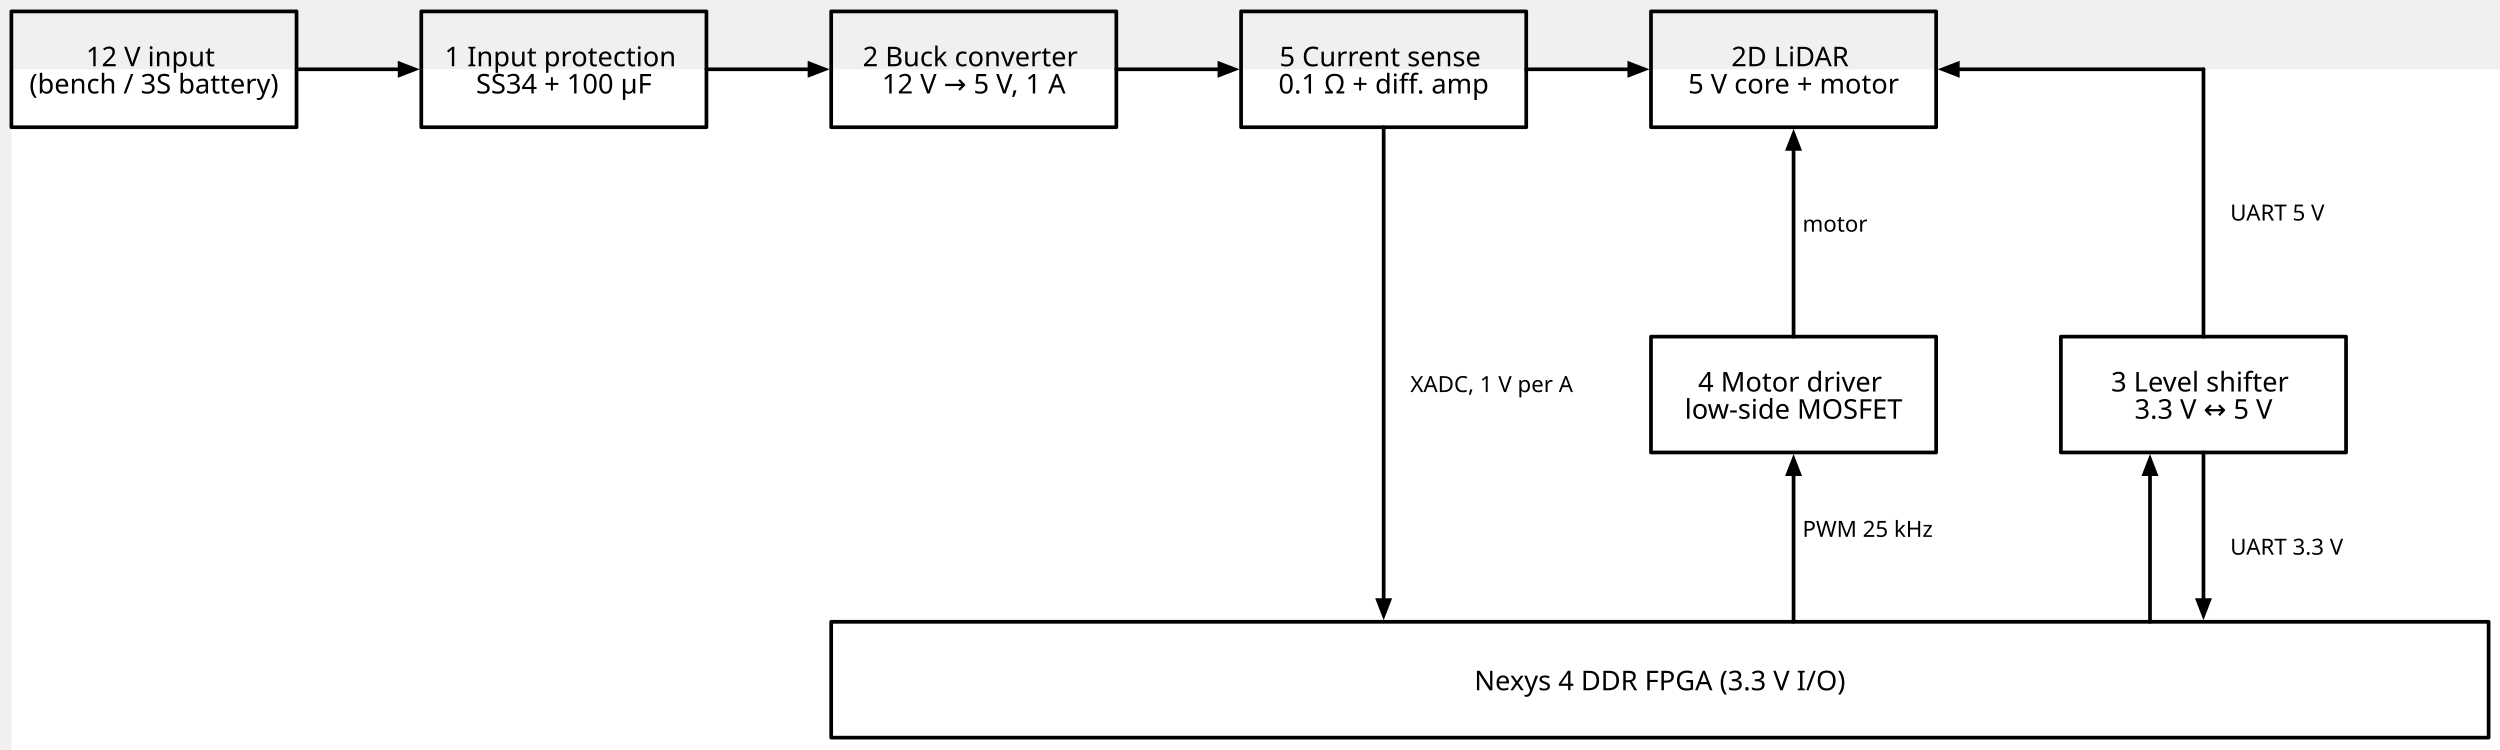
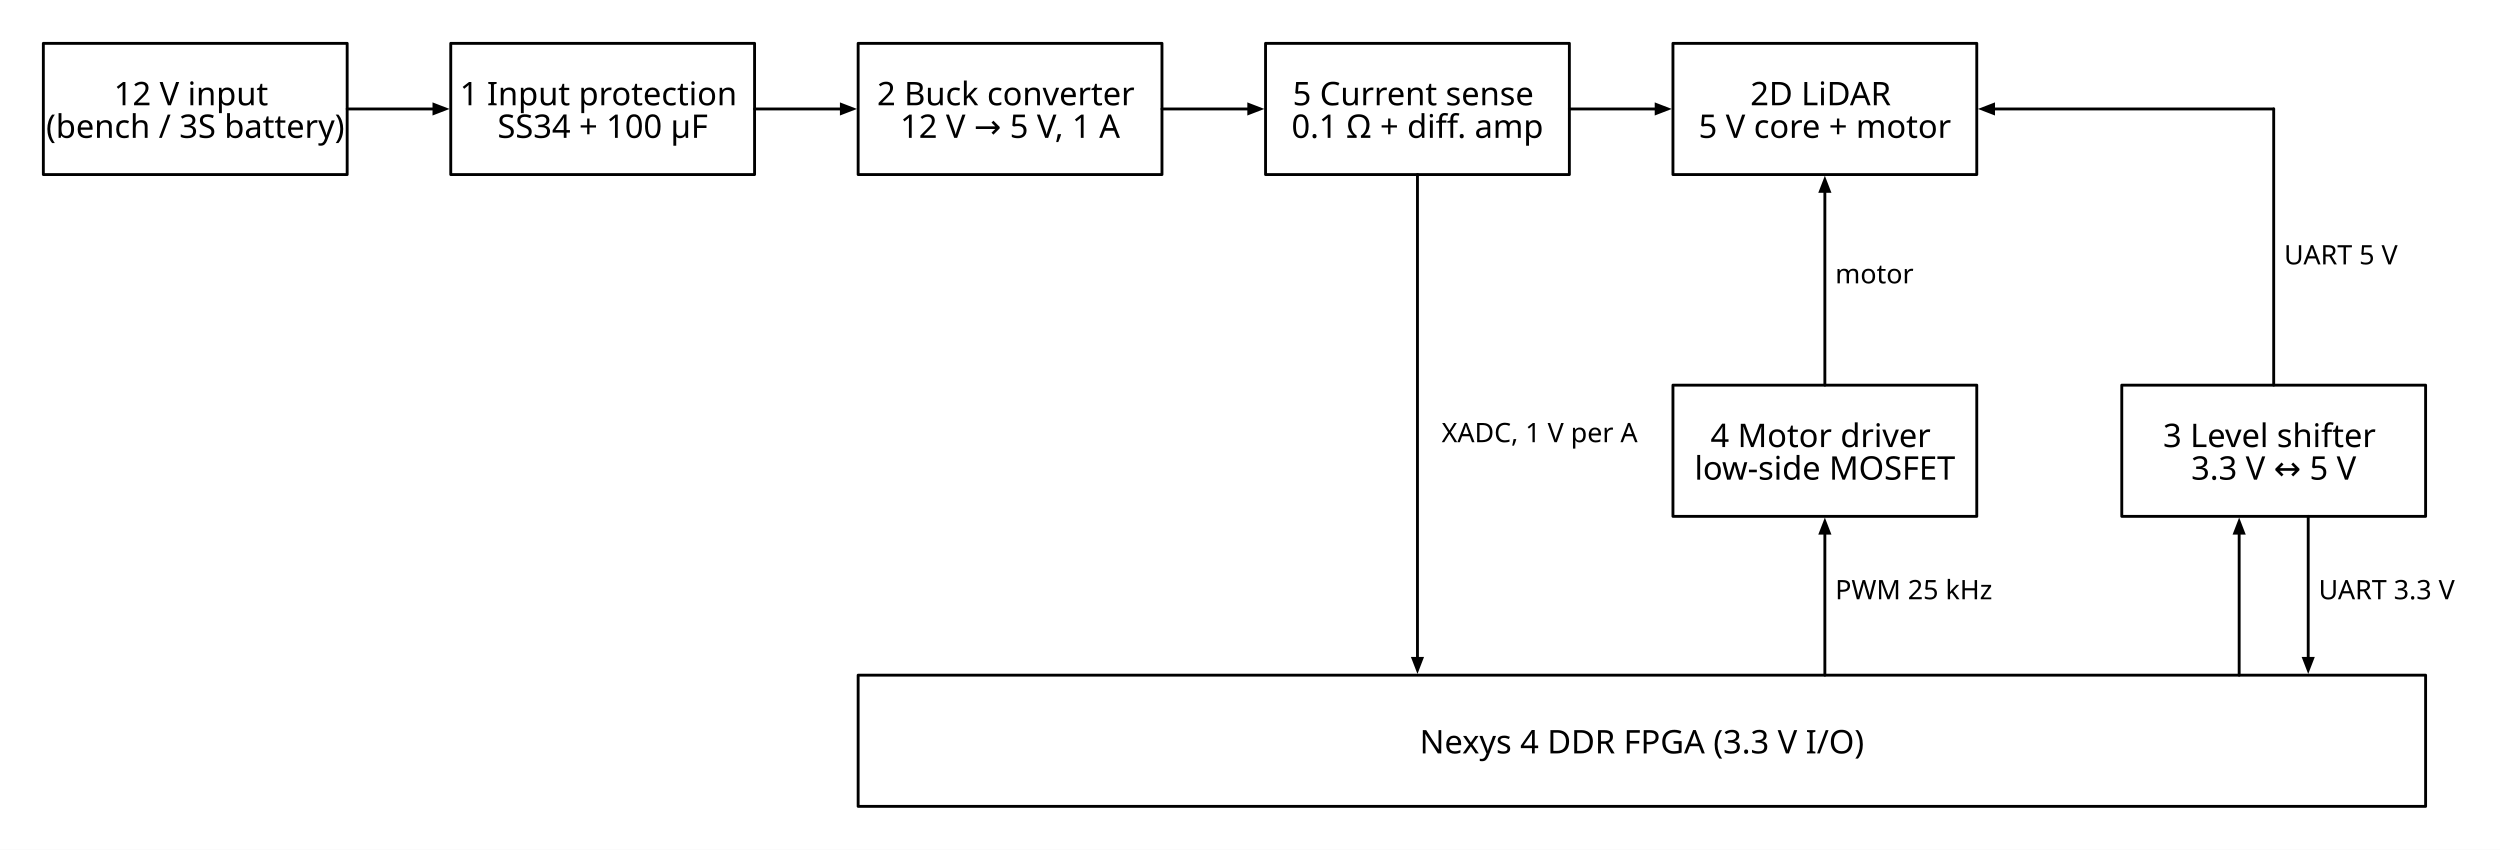
- <svg xmlns="http://www.w3.org/2000/svg" xml:lang="en" height="302.6pt" width="1010pt" viewBox="-4.6 -28.0 1010 302.6">
-   <rect width="100%" height="100%" fill="white" />
-   <path d="M 0.0,-0.0 L 0,-23.4 L 115.2,-23.4 L 115.2,23.4 L 0,23.4 L 0,-0" style="stroke:black;fill:none;stroke-width:1.5;stroke-dasharray:-;stroke-linecap:round;stroke-linejoin:round;" />
-   <path d="M 165.6,-0.0 L 165.6,-23.4 L 280.8,-23.4 L 280.8,23.4 L 165.6,23.4 L 165.6,-0" style="stroke:black;fill:none;stroke-width:1.5;stroke-dasharray:-;stroke-linecap:round;stroke-linejoin:round;" />
-   <path d="M 331.2,-0.0 L 331.2,-23.4 L 446.4,-23.4 L 446.4,23.4 L 331.2,23.4 L 331.2,-0" style="stroke:black;fill:none;stroke-width:1.5;stroke-dasharray:-;stroke-linecap:round;stroke-linejoin:round;" />
-   <path d="M 496.8,-0.0 L 496.8,-23.4 L 612,-23.4 L 612,23.4 L 496.8,23.4 L 496.8,-0" style="stroke:black;fill:none;stroke-width:1.5;stroke-dasharray:-;stroke-linecap:round;stroke-linejoin:round;" />
-   <path d="M 662.4,-0.0 L 662.4,-23.4 L 777.6,-23.4 L 777.6,23.4 L 662.4,23.4 L 662.4,-0" style="stroke:black;fill:none;stroke-width:1.5;stroke-dasharray:-;stroke-linecap:round;stroke-linejoin:round;" />
-   <path d="M 115.2,-0.0 L 140.4,-0 L 156.6,-0" style="stroke:black;fill:none;stroke-width:1.5;stroke-dasharray:-;stroke-linecap:round;stroke-linejoin:round;" />
-   <path d="M 163.6 0 L 156.6 2.7 L 156.6 -2.7 Z" style="stroke:black;fill:black;stroke-linecap:butt;stroke-linejoin:miter;" />
-   <path d="M 280.8,-0.0 L 306,-0 L 322.2,-0" style="stroke:black;fill:none;stroke-width:1.5;stroke-dasharray:-;stroke-linecap:round;stroke-linejoin:round;" />
-   <path d="M 329.2 0 L 322.2 2.7 L 322.2 -2.7 Z" style="stroke:black;fill:black;stroke-linecap:butt;stroke-linejoin:miter;" />
-   <path d="M 446.4,-0.0 L 471.6,-0 L 487.8,-0" style="stroke:black;fill:none;stroke-width:1.5;stroke-dasharray:-;stroke-linecap:round;stroke-linejoin:round;" />
-   <path d="M 494.8 0 L 487.8 2.7 L 487.8 -2.7 Z" style="stroke:black;fill:black;stroke-linecap:butt;stroke-linejoin:miter;" />
-   <path d="M 612.0,-0.0 L 637.2,-0 L 653.4,-0" style="stroke:black;fill:none;stroke-width:1.5;stroke-dasharray:-;stroke-linecap:round;stroke-linejoin:round;" />
-   <path d="M 660.4 0 L 653.4 2.7 L 653.4 -2.7 Z" style="stroke:black;fill:black;stroke-linecap:butt;stroke-linejoin:miter;" />
-   <path d="M 662.4,131.4 L 662.4,108 L 777.6,108 L 777.6,154.8 L 662.4,154.8 L 662.4,131.4" style="stroke:black;fill:none;stroke-width:1.5;stroke-dasharray:-;stroke-linecap:round;stroke-linejoin:round;" />
-   <path d="M 828,131.4 L 828,108 L 943.2,108 L 943.2,154.8 L 828,154.8 L 828,131.4" style="stroke:black;fill:none;stroke-width:1.5;stroke-dasharray:-;stroke-linecap:round;stroke-linejoin:round;" />
-   <path d="M 331.2,246.6 L 331.2,223.2 L 1000.8,223.2 L 1000.8,270 L 331.2,270 L 331.2,246.6" style="stroke:black;fill:none;stroke-width:1.5;stroke-dasharray:-;stroke-linecap:round;stroke-linejoin:round;" />
-   <path d="M 720.0,108.0 L 720,65.7 L 720,32.4" style="stroke:black;fill:none;stroke-width:1.5;stroke-dasharray:-;stroke-linecap:round;stroke-linejoin:round;" />
-   <path d="M 720 25.4 L 722.7 32.4 L 717.3 32.4 Z" style="stroke:black;fill:black;stroke-linecap:butt;stroke-linejoin:miter;" />
-   <path d="M 720.0,223.2 L 720,189 L 720,163.8" style="stroke:black;fill:none;stroke-width:1.5;stroke-dasharray:-;stroke-linecap:round;stroke-linejoin:round;" />
-   <path d="M 720 156.8 L 722.7 163.8 L 717.3 163.8 Z" style="stroke:black;fill:black;stroke-linecap:butt;stroke-linejoin:miter;" />
-   <path d="M 554.4,23.4 L 554.4,123.3 L 554.4,214.2" style="stroke:black;fill:none;stroke-width:1.5;stroke-dasharray:-;stroke-linecap:round;stroke-linejoin:round;" />
-   <path d="M 554.4 221.2 L 551.7 214.2 L 557.1 214.2 Z" style="stroke:black;fill:black;stroke-linecap:butt;stroke-linejoin:miter;" />
-   <path d="M 885.6,108.0 L 885.6,54 L 885.6,-0" style="stroke:black;fill:none;stroke-width:1.5;stroke-dasharray:-;stroke-linecap:round;stroke-linejoin:round;" />
-   <path d="M 885.6,-0.0 L 831.6,-0 L 786.6,-0" style="stroke:black;fill:none;stroke-width:1.5;stroke-dasharray:-;stroke-linecap:round;stroke-linejoin:round;" />
-   <path d="M 779.6 -0 L 786.6 -2.7 L 786.6 2.7 Z" style="stroke:black;fill:black;stroke-linecap:butt;stroke-linejoin:miter;" />
-   <path d="M 885.6,154.8 L 885.6,189 L 885.6,214.2" style="stroke:black;fill:none;stroke-width:1.5;stroke-dasharray:-;stroke-linecap:round;stroke-linejoin:round;" />
-   <path d="M 885.6 221.2 L 882.9 214.2 L 888.3 214.2 Z" style="stroke:black;fill:black;stroke-linecap:butt;stroke-linejoin:miter;" />
-   <path d="M 864,223.2 L 864,189 L 864,163.8" style="stroke:black;fill:none;stroke-width:1.5;stroke-dasharray:-;stroke-linecap:round;stroke-linejoin:round;" />
-   <path d="M 864 156.8 L 866.7 163.8 L 861.3 163.8 Z" style="stroke:black;fill:black;stroke-linecap:butt;stroke-linejoin:miter;" />
-   <text x="57.6" y="-16.5" dominant-baseline="central" fill="black" font-size="11" font-family="sans" text-anchor="middle">
-     <tspan x="57.6" dy="11">12 V input</tspan>
-     <tspan x="57.6" dy="11">(bench / 3S battery)</tspan>
+ <svg xmlns="http://www.w3.org/2000/svg" xml:lang="en" height="443.0pt" width="1303.388pt" viewBox="-22.6 -56.8 1303.388 443.0">
+   <rect x="-22.6" y="-56.8" width="1303.388" height="443.0" fill="white" />
+   <path d="M 0.0,-0.0 L 0,-34.2 L 158.4,-34.2 L 158.4,34.2 L 0,34.2 L 0,-0" style="stroke:black;fill:none;stroke-width:1.5;stroke-dasharray:-;stroke-linecap:round;stroke-linejoin:round;" />
+   <path d="M 212.4,-0.0 L 212.4,-34.2 L 370.8,-34.2 L 370.8,34.2 L 212.4,34.2 L 212.4,-0" style="stroke:black;fill:none;stroke-width:1.5;stroke-dasharray:-;stroke-linecap:round;stroke-linejoin:round;" />
+   <path d="M 424.8,-0.0 L 424.8,-34.2 L 583.2,-34.2 L 583.2,34.2 L 424.8,34.2 L 424.8,-0" style="stroke:black;fill:none;stroke-width:1.5;stroke-dasharray:-;stroke-linecap:round;stroke-linejoin:round;" />
+   <path d="M 637.2,-0.0 L 637.2,-34.2 L 795.6,-34.2 L 795.6,34.2 L 637.2,34.2 L 637.2,-0" style="stroke:black;fill:none;stroke-width:1.5;stroke-dasharray:-;stroke-linecap:round;stroke-linejoin:round;" />
+   <path d="M 849.6,-0.0 L 849.6,-34.2 L 1008,-34.2 L 1008,34.2 L 849.6,34.2 L 849.6,-0" style="stroke:black;fill:none;stroke-width:1.5;stroke-dasharray:-;stroke-linecap:round;stroke-linejoin:round;" />
+   <path d="M 158.4,-0.0 L 185.4,-0 L 203.4,-0" style="stroke:black;fill:none;stroke-width:1.5;stroke-dasharray:-;stroke-linecap:round;stroke-linejoin:round;" />
+   <path d="M 210.4 0 L 203.4 2.7 L 203.4 -2.7 Z" style="stroke:black;fill:black;stroke-linecap:butt;stroke-linejoin:miter;" />
+   <path d="M 370.8,-0.0 L 397.8,-0 L 415.8,-0" style="stroke:black;fill:none;stroke-width:1.5;stroke-dasharray:-;stroke-linecap:round;stroke-linejoin:round;" />
+   <path d="M 422.8 0 L 415.8 2.7 L 415.8 -2.7 Z" style="stroke:black;fill:black;stroke-linecap:butt;stroke-linejoin:miter;" />
+   <path d="M 583.2,-0.0 L 610.2,-0 L 628.2,-0" style="stroke:black;fill:none;stroke-width:1.5;stroke-dasharray:-;stroke-linecap:round;stroke-linejoin:round;" />
+   <path d="M 635.2 0 L 628.2 2.7 L 628.2 -2.7 Z" style="stroke:black;fill:black;stroke-linecap:butt;stroke-linejoin:miter;" />
+   <path d="M 795.6,-0.0 L 822.6,-0 L 840.6,-0" style="stroke:black;fill:none;stroke-width:1.5;stroke-dasharray:-;stroke-linecap:round;stroke-linejoin:round;" />
+   <path d="M 847.6 0 L 840.6 2.7 L 840.6 -2.7 Z" style="stroke:black;fill:black;stroke-linecap:butt;stroke-linejoin:miter;" />
+   <path d="M 849.6,178.2 L 849.6,144 L 1008,144 L 1008,212.4 L 849.6,212.4 L 849.6,178.2" style="stroke:black;fill:none;stroke-width:1.5;stroke-dasharray:-;stroke-linecap:round;stroke-linejoin:round;" />
+   <path d="M 1083.6,178.2 L 1083.6,144 L 1242,144 L 1242,212.4 L 1083.6,212.4 L 1083.6,178.2" style="stroke:black;fill:none;stroke-width:1.5;stroke-dasharray:-;stroke-linecap:round;stroke-linejoin:round;" />
+   <path d="M 424.8,329.4 L 424.8,295.2 L 1242,295.2 L 1242,363.6 L 424.8,363.6 L 424.8,329.4" style="stroke:black;fill:none;stroke-width:1.5;stroke-dasharray:-;stroke-linecap:round;stroke-linejoin:round;" />
+   <path d="M 928.8,144.0 L 928.8,89.1 L 928.8,43.2" style="stroke:black;fill:none;stroke-width:1.5;stroke-dasharray:-;stroke-linecap:round;stroke-linejoin:round;" />
+   <path d="M 928.8 36.2 L 931.5 43.2 L 926.1 43.2 Z" style="stroke:black;fill:black;stroke-linecap:butt;stroke-linejoin:miter;" />
+   <path d="M 928.8,295.2 L 928.8,253.8 L 928.8,221.4" style="stroke:black;fill:none;stroke-width:1.5;stroke-dasharray:-;stroke-linecap:round;stroke-linejoin:round;" />
+   <path d="M 928.8 214.4 L 931.5 221.4 L 926.1 221.4 Z" style="stroke:black;fill:black;stroke-linecap:butt;stroke-linejoin:miter;" />
+   <path d="M 716.4,34.2 L 716.4,164.7 L 716.4,286.2" style="stroke:black;fill:none;stroke-width:1.5;stroke-dasharray:-;stroke-linecap:round;stroke-linejoin:round;" />
+   <path d="M 716.4 293.2 L 713.7 286.2 L 719.1 286.2 Z" style="stroke:black;fill:black;stroke-linecap:butt;stroke-linejoin:miter;" />
+   <path d="M 1162.8,144.0 L 1162.8,72 L 1162.8,-0" style="stroke:black;fill:none;stroke-width:1.5;stroke-dasharray:-;stroke-linecap:round;stroke-linejoin:round;" />
+   <path d="M 1162.8,-0.0 L 1085.4,-0 L 1017,-0" style="stroke:black;fill:none;stroke-width:1.5;stroke-dasharray:-;stroke-linecap:round;stroke-linejoin:round;" />
+   <path d="M 1010 -0 L 1017 -2.7 L 1017 2.7 Z" style="stroke:black;fill:black;stroke-linecap:butt;stroke-linejoin:miter;" />
+   <path d="M 1180.8,212.4 L 1180.8,253.8 L 1180.8,286.2" style="stroke:black;fill:none;stroke-width:1.5;stroke-dasharray:-;stroke-linecap:round;stroke-linejoin:round;" />
+   <path d="M 1180.8 293.2 L 1178.1 286.2 L 1183.5 286.2 Z" style="stroke:black;fill:black;stroke-linecap:butt;stroke-linejoin:miter;" />
+   <path d="M 1144.8,295.2 L 1144.8,253.8 L 1144.8,221.4" style="stroke:black;fill:none;stroke-width:1.5;stroke-dasharray:-;stroke-linecap:round;stroke-linejoin:round;" />
+   <path d="M 1144.8 214.4 L 1147.5 221.4 L 1142.1 221.4 Z" style="stroke:black;fill:black;stroke-linecap:butt;stroke-linejoin:miter;" />
+   <text x="79.2" y="-25.5" dominant-baseline="central" fill="black" font-size="17" font-family="sans" text-anchor="middle">
+     <tspan x="79.2" dy="17">12 V input</tspan>
+     <tspan x="79.2" dy="17">(bench / 3S battery)</tspan>
  </text>
-   <text x="223.2" y="-16.5" dominant-baseline="central" fill="black" font-size="11" font-family="sans" text-anchor="middle">
-     <tspan x="223.2" dy="11">1 Input protection</tspan>
-     <tspan x="223.2" dy="11">SS34 + 100 µF</tspan>
+   <text x="291.6" y="-25.5" dominant-baseline="central" fill="black" font-size="17" font-family="sans" text-anchor="middle">
+     <tspan x="291.6" dy="17">1 Input protection</tspan>
+     <tspan x="291.6" dy="17">SS34 + 100 µF</tspan>
  </text>
-   <text x="388.8" y="-16.5" dominant-baseline="central" fill="black" font-size="11" font-family="sans" text-anchor="middle">
-     <tspan x="388.8" dy="11">2 Buck converter</tspan>
-     <tspan x="388.8" dy="11">12 V → 5 V, 1 A</tspan>
+   <text x="504.0" y="-25.5" dominant-baseline="central" fill="black" font-size="17" font-family="sans" text-anchor="middle">
+     <tspan x="504.0" dy="17">2 Buck converter</tspan>
+     <tspan x="504.0" dy="17">12 V → 5 V, 1 A</tspan>
  </text>
-   <text x="554.4" y="-16.5" dominant-baseline="central" fill="black" font-size="11" font-family="sans" text-anchor="middle">
-     <tspan x="554.4" dy="11">5 Current sense</tspan>
-     <tspan x="554.4" dy="11">0.1 Ω + diff. amp</tspan>
+   <text x="716.4" y="-25.5" dominant-baseline="central" fill="black" font-size="17" font-family="sans" text-anchor="middle">
+     <tspan x="716.4" dy="17">5 Current sense</tspan>
+     <tspan x="716.4" dy="17">0.1 Ω + diff. amp</tspan>
  </text>
-   <text x="720.0" y="-16.5" dominant-baseline="central" fill="black" font-size="11" font-family="sans" text-anchor="middle">
-     <tspan x="720.0" dy="11">2D LiDAR</tspan>
-     <tspan x="720.0" dy="11">5 V core + motor</tspan>
+   <text x="928.8" y="-25.5" dominant-baseline="central" fill="black" font-size="17" font-family="sans" text-anchor="middle">
+     <tspan x="928.8" dy="17">2D LiDAR</tspan>
+     <tspan x="928.8" dy="17">5 V core + motor</tspan>
  </text>
-   <text x="720.0" y="114.9" dominant-baseline="central" fill="black" font-size="11" font-family="sans" text-anchor="middle">
-     <tspan x="720.0" dy="11">4 Motor driver</tspan>
-     <tspan x="720.0" dy="11">low-side MOSFET</tspan>
+   <text x="928.8" y="152.7" dominant-baseline="central" fill="black" font-size="17" font-family="sans" text-anchor="middle">
+     <tspan x="928.8" dy="17">4 Motor driver</tspan>
+     <tspan x="928.8" dy="17">low-side MOSFET</tspan>
  </text>
-   <text x="885.6" y="114.9" dominant-baseline="central" fill="black" font-size="11" font-family="sans" text-anchor="middle">
-     <tspan x="885.6" dy="11">3 Level shifter</tspan>
-     <tspan x="885.6" dy="11">3.3 V ↔ 5 V</tspan>
+   <text x="1162.8" y="152.7" dominant-baseline="central" fill="black" font-size="17" font-family="sans" text-anchor="middle">
+     <tspan x="1162.8" dy="17">3 Level shifter</tspan>
+     <tspan x="1162.8" dy="17">3.3 V ↔ 5 V</tspan>
  </text>
-   <text x="666.0" y="235.6" dominant-baseline="central" fill="black" font-size="11" font-family="sans" text-anchor="middle">
-     <tspan x="666.0" dy="11">Nexys 4 DDR FPGA (3.3 V I/O)</tspan>
+   <text x="833.4" y="312.4" dominant-baseline="central" fill="black" font-size="17" font-family="sans" text-anchor="middle">
+     <tspan x="833.4" dy="17">Nexys 4 DDR FPGA (3.3 V I/O)</tspan>
  </text>
-   <text x="723.6" y="53.1" dominant-baseline="central" fill="black" font-size="9" font-family="sans" text-anchor="start">
-     <tspan x="723.6" dy="9">motor</tspan>
+   <text x="934.2" y="71.5" dominant-baseline="central" fill="black" font-size="14" font-family="sans" text-anchor="start">
+     <tspan x="934.2" dy="14">motor</tspan>
  </text>
-   <text x="723.6" y="176.4" dominant-baseline="central" fill="black" font-size="9" font-family="sans" text-anchor="start">
-     <tspan x="723.6" dy="9">PWM 25 kHz</tspan>
+   <text x="934.2" y="236.2" dominant-baseline="central" fill="black" font-size="14" font-family="sans" text-anchor="start">
+     <tspan x="934.2" dy="14">PWM 25 kHz</tspan>
  </text>
-   <text x="565.2" y="117.9" dominant-baseline="central" fill="black" font-size="9" font-family="sans" text-anchor="start">
-     <tspan x="565.2" dy="9">XADC, 1 V per A</tspan>
+   <text x="729" y="154.3" dominant-baseline="central" fill="black" font-size="14" font-family="sans" text-anchor="start">
+     <tspan x="729" dy="14">XADC, 1 V per A</tspan>
  </text>
-   <text x="896.4" y="183.6" dominant-baseline="central" fill="black" font-size="9" font-family="sans" text-anchor="start">
-     <tspan x="896.4" dy="9">UART 3.3 V</tspan>
+   <text x="1168.2" y="61.6" dominant-baseline="central" fill="black" font-size="14" font-family="sans" text-anchor="start">
+     <tspan x="1168.2" dy="14">UART 5 V</tspan>
  </text>
-   <text x="896.4" y="48.6" dominant-baseline="central" fill="black" font-size="9" font-family="sans" text-anchor="start">
-     <tspan x="896.4" dy="9">UART 5 V</tspan>
+   <text x="1186.2" y="236.2" dominant-baseline="central" fill="black" font-size="14" font-family="sans" text-anchor="start">
+     <tspan x="1186.2" dy="14">UART 3.3 V</tspan>
  </text>
</svg>
